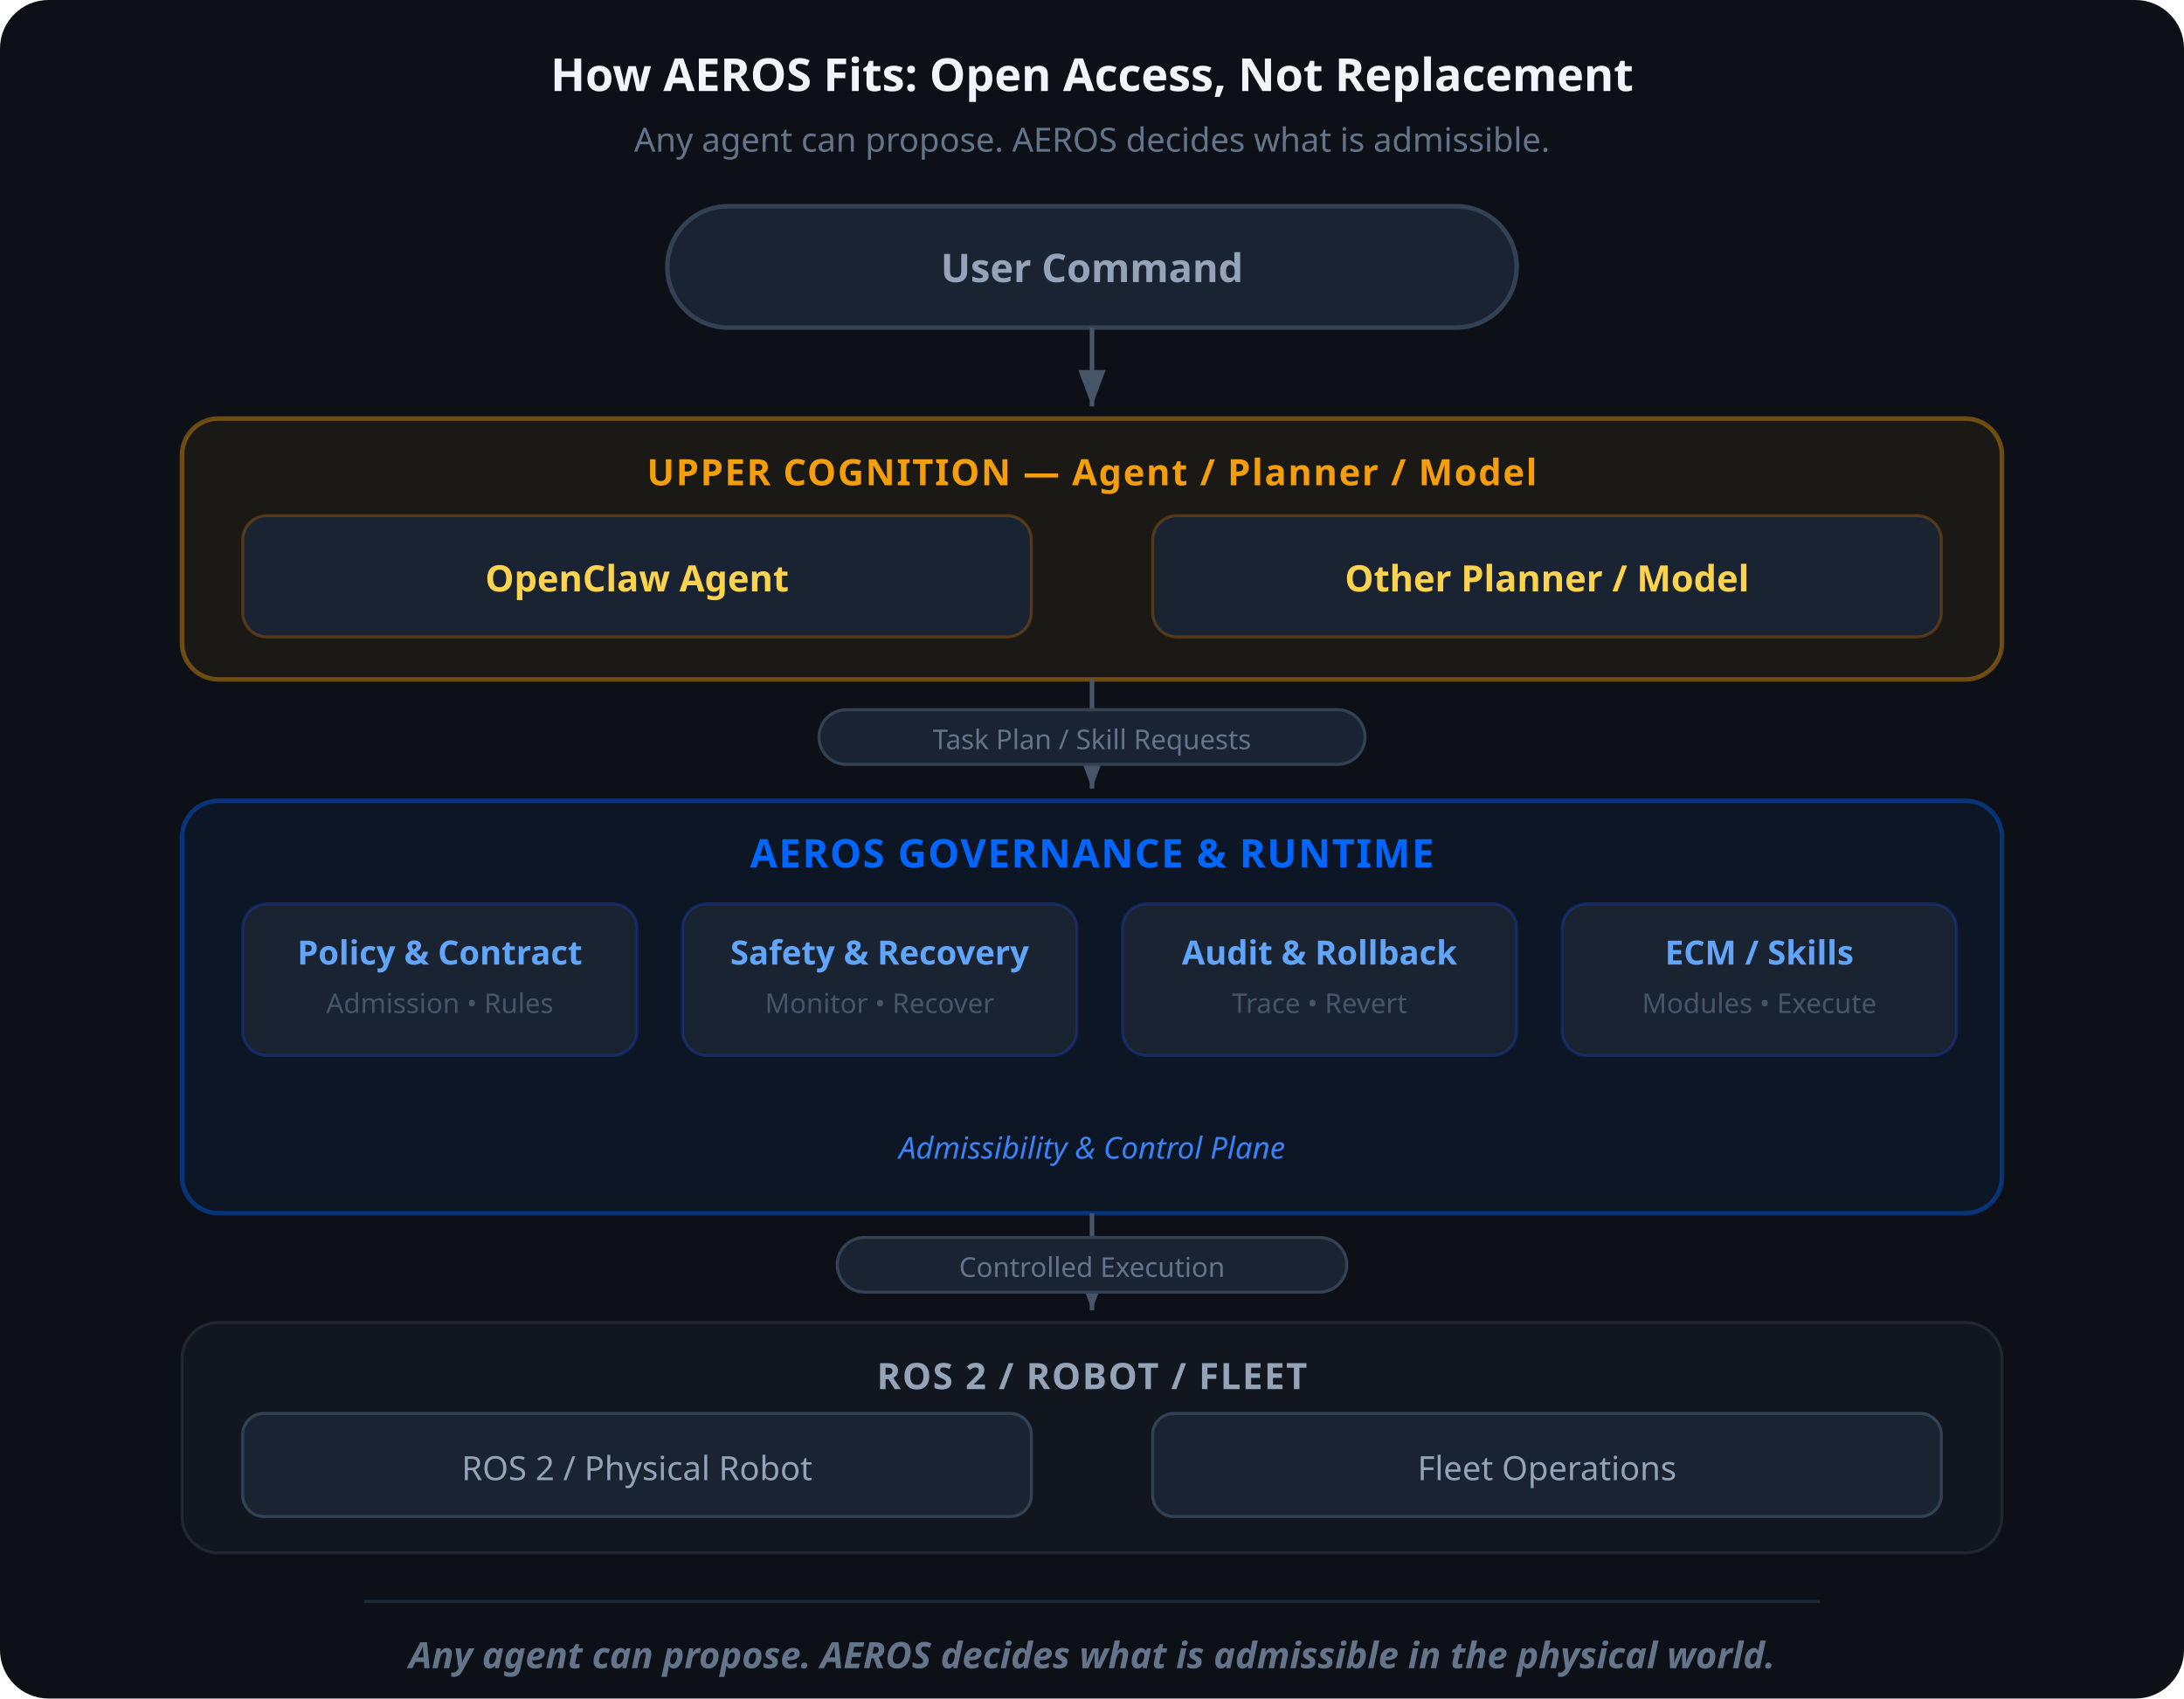
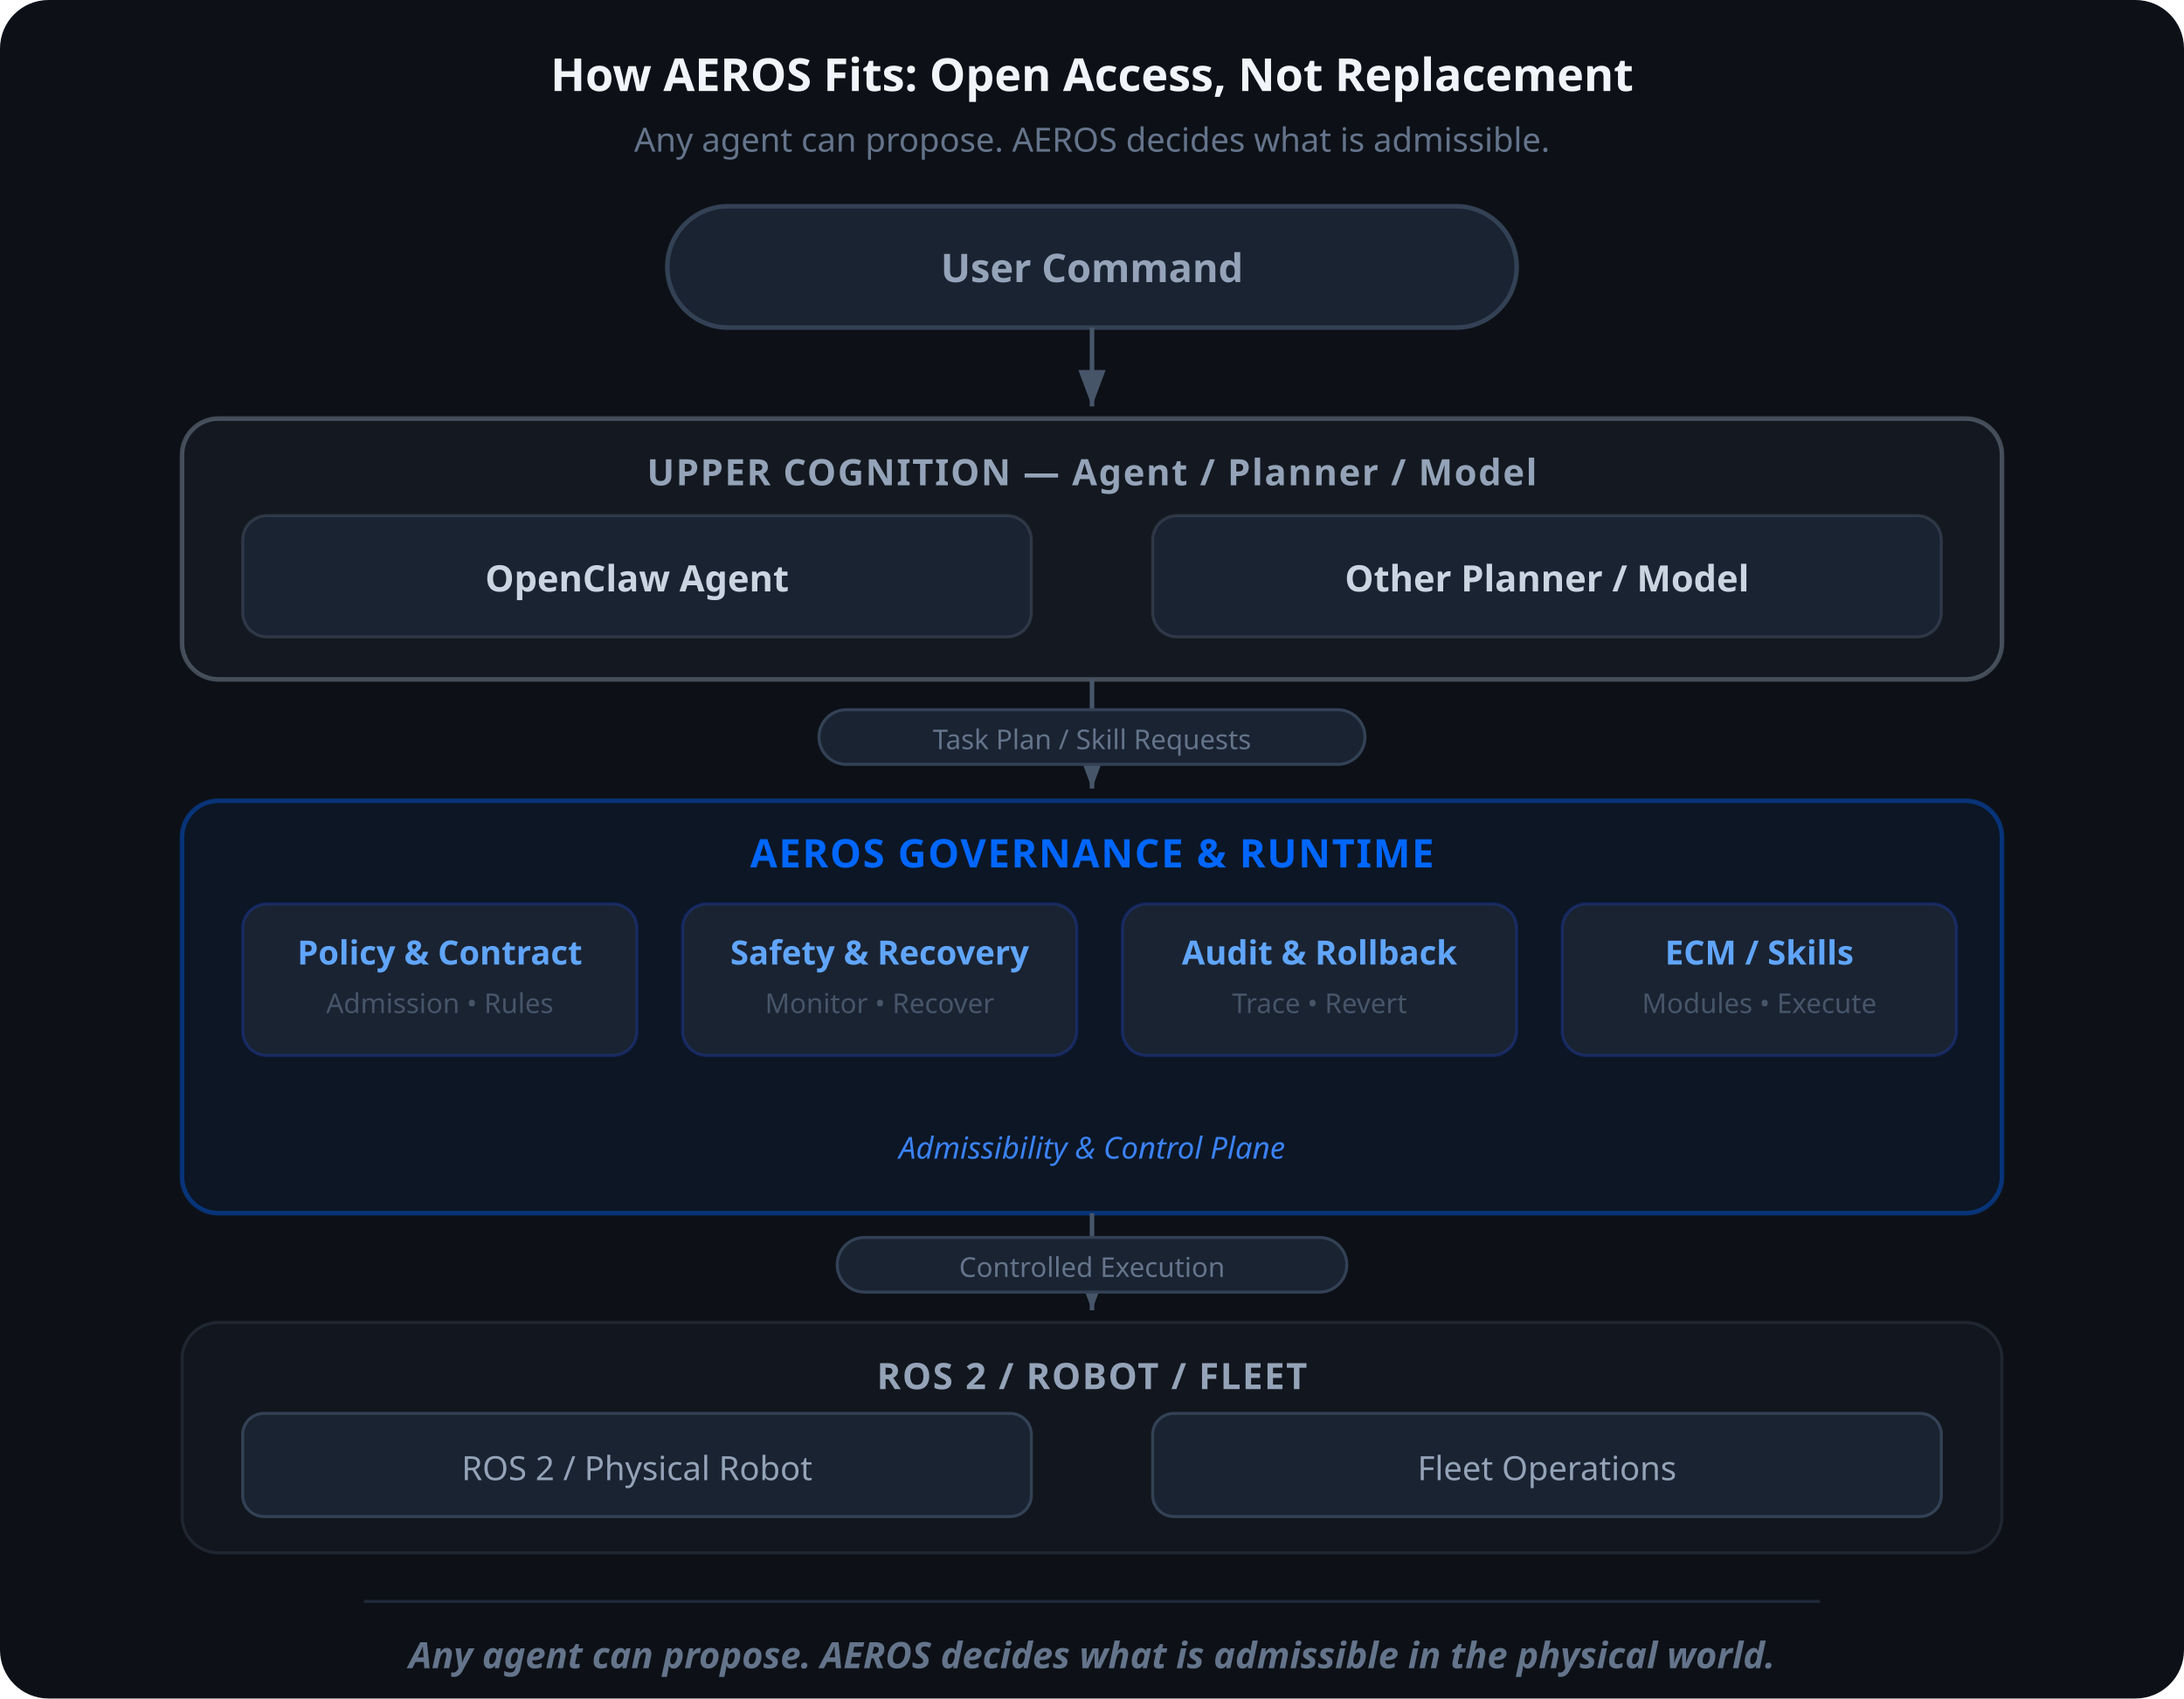
<svg xmlns="http://www.w3.org/2000/svg" viewBox="0 0 720 560" style="font-family:'Space Grotesk',system-ui,sans-serif;">
  <defs>
    <marker id="arrow" markerWidth="8" markerHeight="6" refX="8" refY="3" orient="auto">
      <path d="M0,0 L8,3 L0,6 Z" fill="#475569" />
    </marker>
  </defs>
  <rect width="720" height="560" rx="16" fill="#0D1117" />
  <text x="360" y="30" text-anchor="middle" font-size="15" font-weight="700" fill="#F1F5F9">
    How AEROS Fits: Open Access, Not Replacement
  </text>
  <text x="360" y="50" text-anchor="middle" font-size="11" fill="#64748B">
    Any agent can propose. AEROS decides what is admissible.
  </text>
  <rect x="220" y="68" width="280" height="40" rx="20" fill="#1A2332" stroke="#334155" stroke-width="1.5" />
  <text x="360" y="93" text-anchor="middle" font-size="13" font-weight="600" fill="#94A3B8">User Command</text>
  <line x1="360" y1="108" x2="360" y2="134" stroke="#475569" stroke-width="1.5" marker-end="url(#arrow)" />
-   <rect x="60" y="138" width="600" height="86" rx="12" fill="rgba(245,158,11,0.06)" stroke="#F59E0B" stroke-width="1.5" stroke-opacity="0.4" />
-   <text x="360" y="160" text-anchor="middle" font-size="12" font-weight="700" fill="#F59E0B" letter-spacing="0.5">
+   <rect x="60" y="138" width="600" height="86" rx="12" fill="rgba(148,163,184,0.06)" stroke="#94A3B8" stroke-width="1.5" stroke-opacity="0.4" />
+   <text x="360" y="160" text-anchor="middle" font-size="12" font-weight="700" fill="#94A3B8" letter-spacing="0.5">
    UPPER COGNITION — Agent / Planner / Model
  </text>
-   <rect x="80" y="170" width="260" height="40" rx="8" fill="#1A2332" stroke="#D97706" stroke-width="1" stroke-opacity="0.3" />
-   <text x="210" y="195" text-anchor="middle" font-size="12" font-weight="600" fill="#FCD34D">OpenClaw Agent</text>
-   <rect x="380" y="170" width="260" height="40" rx="8" fill="#1A2332" stroke="#D97706" stroke-width="1" stroke-opacity="0.3" />
-   <text x="510" y="195" text-anchor="middle" font-size="12" font-weight="600" fill="#FCD34D">Other Planner / Model</text>
+   <rect x="80" y="170" width="260" height="40" rx="8" fill="#1A2332" stroke="#64748B" stroke-width="1" stroke-opacity="0.3" />
+   <text x="210" y="195" text-anchor="middle" font-size="12" font-weight="600" fill="#CBD5E1">OpenClaw Agent</text>
+   <rect x="380" y="170" width="260" height="40" rx="8" fill="#1A2332" stroke="#64748B" stroke-width="1" stroke-opacity="0.3" />
+   <text x="510" y="195" text-anchor="middle" font-size="12" font-weight="600" fill="#CBD5E1">Other Planner / Model</text>
  <line x1="360" y1="224" x2="360" y2="260" stroke="#475569" stroke-width="1.5" marker-end="url(#arrow)" />
  <rect x="270" y="234" width="180" height="18" rx="9" fill="#1A2332" stroke="#334155" stroke-width="1" />
  <text x="360" y="247" text-anchor="middle" font-size="9" font-weight="500" fill="#64748B">Task Plan / Skill Requests</text>
  <rect x="60" y="264" width="600" height="136" rx="12" fill="rgba(0,102,255,0.06)" stroke="#0066FF" stroke-width="1.5" stroke-opacity="0.4" />
  <text x="360" y="286" text-anchor="middle" font-size="13" font-weight="700" fill="#0066FF" letter-spacing="0.5">
    AEROS GOVERNANCE &amp; RUNTIME
  </text>
  <rect x="80" y="298" width="130" height="50" rx="8" fill="#1A2332" stroke="#1E40AF" stroke-width="1" stroke-opacity="0.4" />
  <text x="145" y="318" text-anchor="middle" font-size="11" font-weight="600" fill="#60A5FA">Policy &amp; Contract</text>
  <text x="145" y="334" text-anchor="middle" font-size="9" fill="#475569">Admission • Rules</text>
  <rect x="225" y="298" width="130" height="50" rx="8" fill="#1A2332" stroke="#1E40AF" stroke-width="1" stroke-opacity="0.4" />
  <text x="290" y="318" text-anchor="middle" font-size="11" font-weight="600" fill="#60A5FA">Safety &amp; Recovery</text>
  <text x="290" y="334" text-anchor="middle" font-size="9" fill="#475569">Monitor • Recover</text>
  <rect x="370" y="298" width="130" height="50" rx="8" fill="#1A2332" stroke="#1E40AF" stroke-width="1" stroke-opacity="0.4" />
  <text x="435" y="318" text-anchor="middle" font-size="11" font-weight="600" fill="#60A5FA">Audit &amp; Rollback</text>
  <text x="435" y="334" text-anchor="middle" font-size="9" fill="#475569">Trace • Revert</text>
  <rect x="515" y="298" width="130" height="50" rx="8" fill="#1A2332" stroke="#1E40AF" stroke-width="1" stroke-opacity="0.4" />
  <text x="580" y="318" text-anchor="middle" font-size="11" font-weight="600" fill="#60A5FA">ECM / Skills</text>
  <text x="580" y="334" text-anchor="middle" font-size="9" fill="#475569">Modules • Execute</text>
  <text x="360" y="382" text-anchor="middle" font-size="10" font-style="italic" fill="#3B82F6">
    Admissibility &amp; Control Plane
  </text>
  <line x1="360" y1="400" x2="360" y2="432" stroke="#475569" stroke-width="1.5" marker-end="url(#arrow)" />
  <rect x="276" y="408" width="168" height="18" rx="9" fill="#1A2332" stroke="#334155" stroke-width="1" />
  <text x="360" y="421" text-anchor="middle" font-size="9" font-weight="500" fill="#64748B">Controlled Execution</text>
  <rect x="60" y="436" width="600" height="76" rx="12" fill="rgba(100,116,139,0.06)" stroke="#475569" stroke-width="1" stroke-opacity="0.3" />
  <text x="360" y="458" text-anchor="middle" font-size="12" font-weight="700" fill="#94A3B8" letter-spacing="0.5">
    ROS 2 / ROBOT / FLEET
  </text>
  <rect x="80" y="466" width="260" height="34" rx="7" fill="#1A2332" stroke="#334155" stroke-width="1" />
  <text x="210" y="488" text-anchor="middle" font-size="11" font-weight="500" fill="#94A3B8">ROS 2 / Physical Robot</text>
  <rect x="380" y="466" width="260" height="34" rx="7" fill="#1A2332" stroke="#334155" stroke-width="1" />
  <text x="510" y="488" text-anchor="middle" font-size="11" font-weight="500" fill="#94A3B8">Fleet Operations</text>
  <line x1="120" y1="528" x2="600" y2="528" stroke="#1E293B" stroke-width="1" />
  <text x="360" y="550" text-anchor="middle" font-size="12" font-weight="600" font-style="italic" fill="#64748B">
    Any agent can propose. AEROS decides what is admissible in the physical world.
  </text>
</svg>
